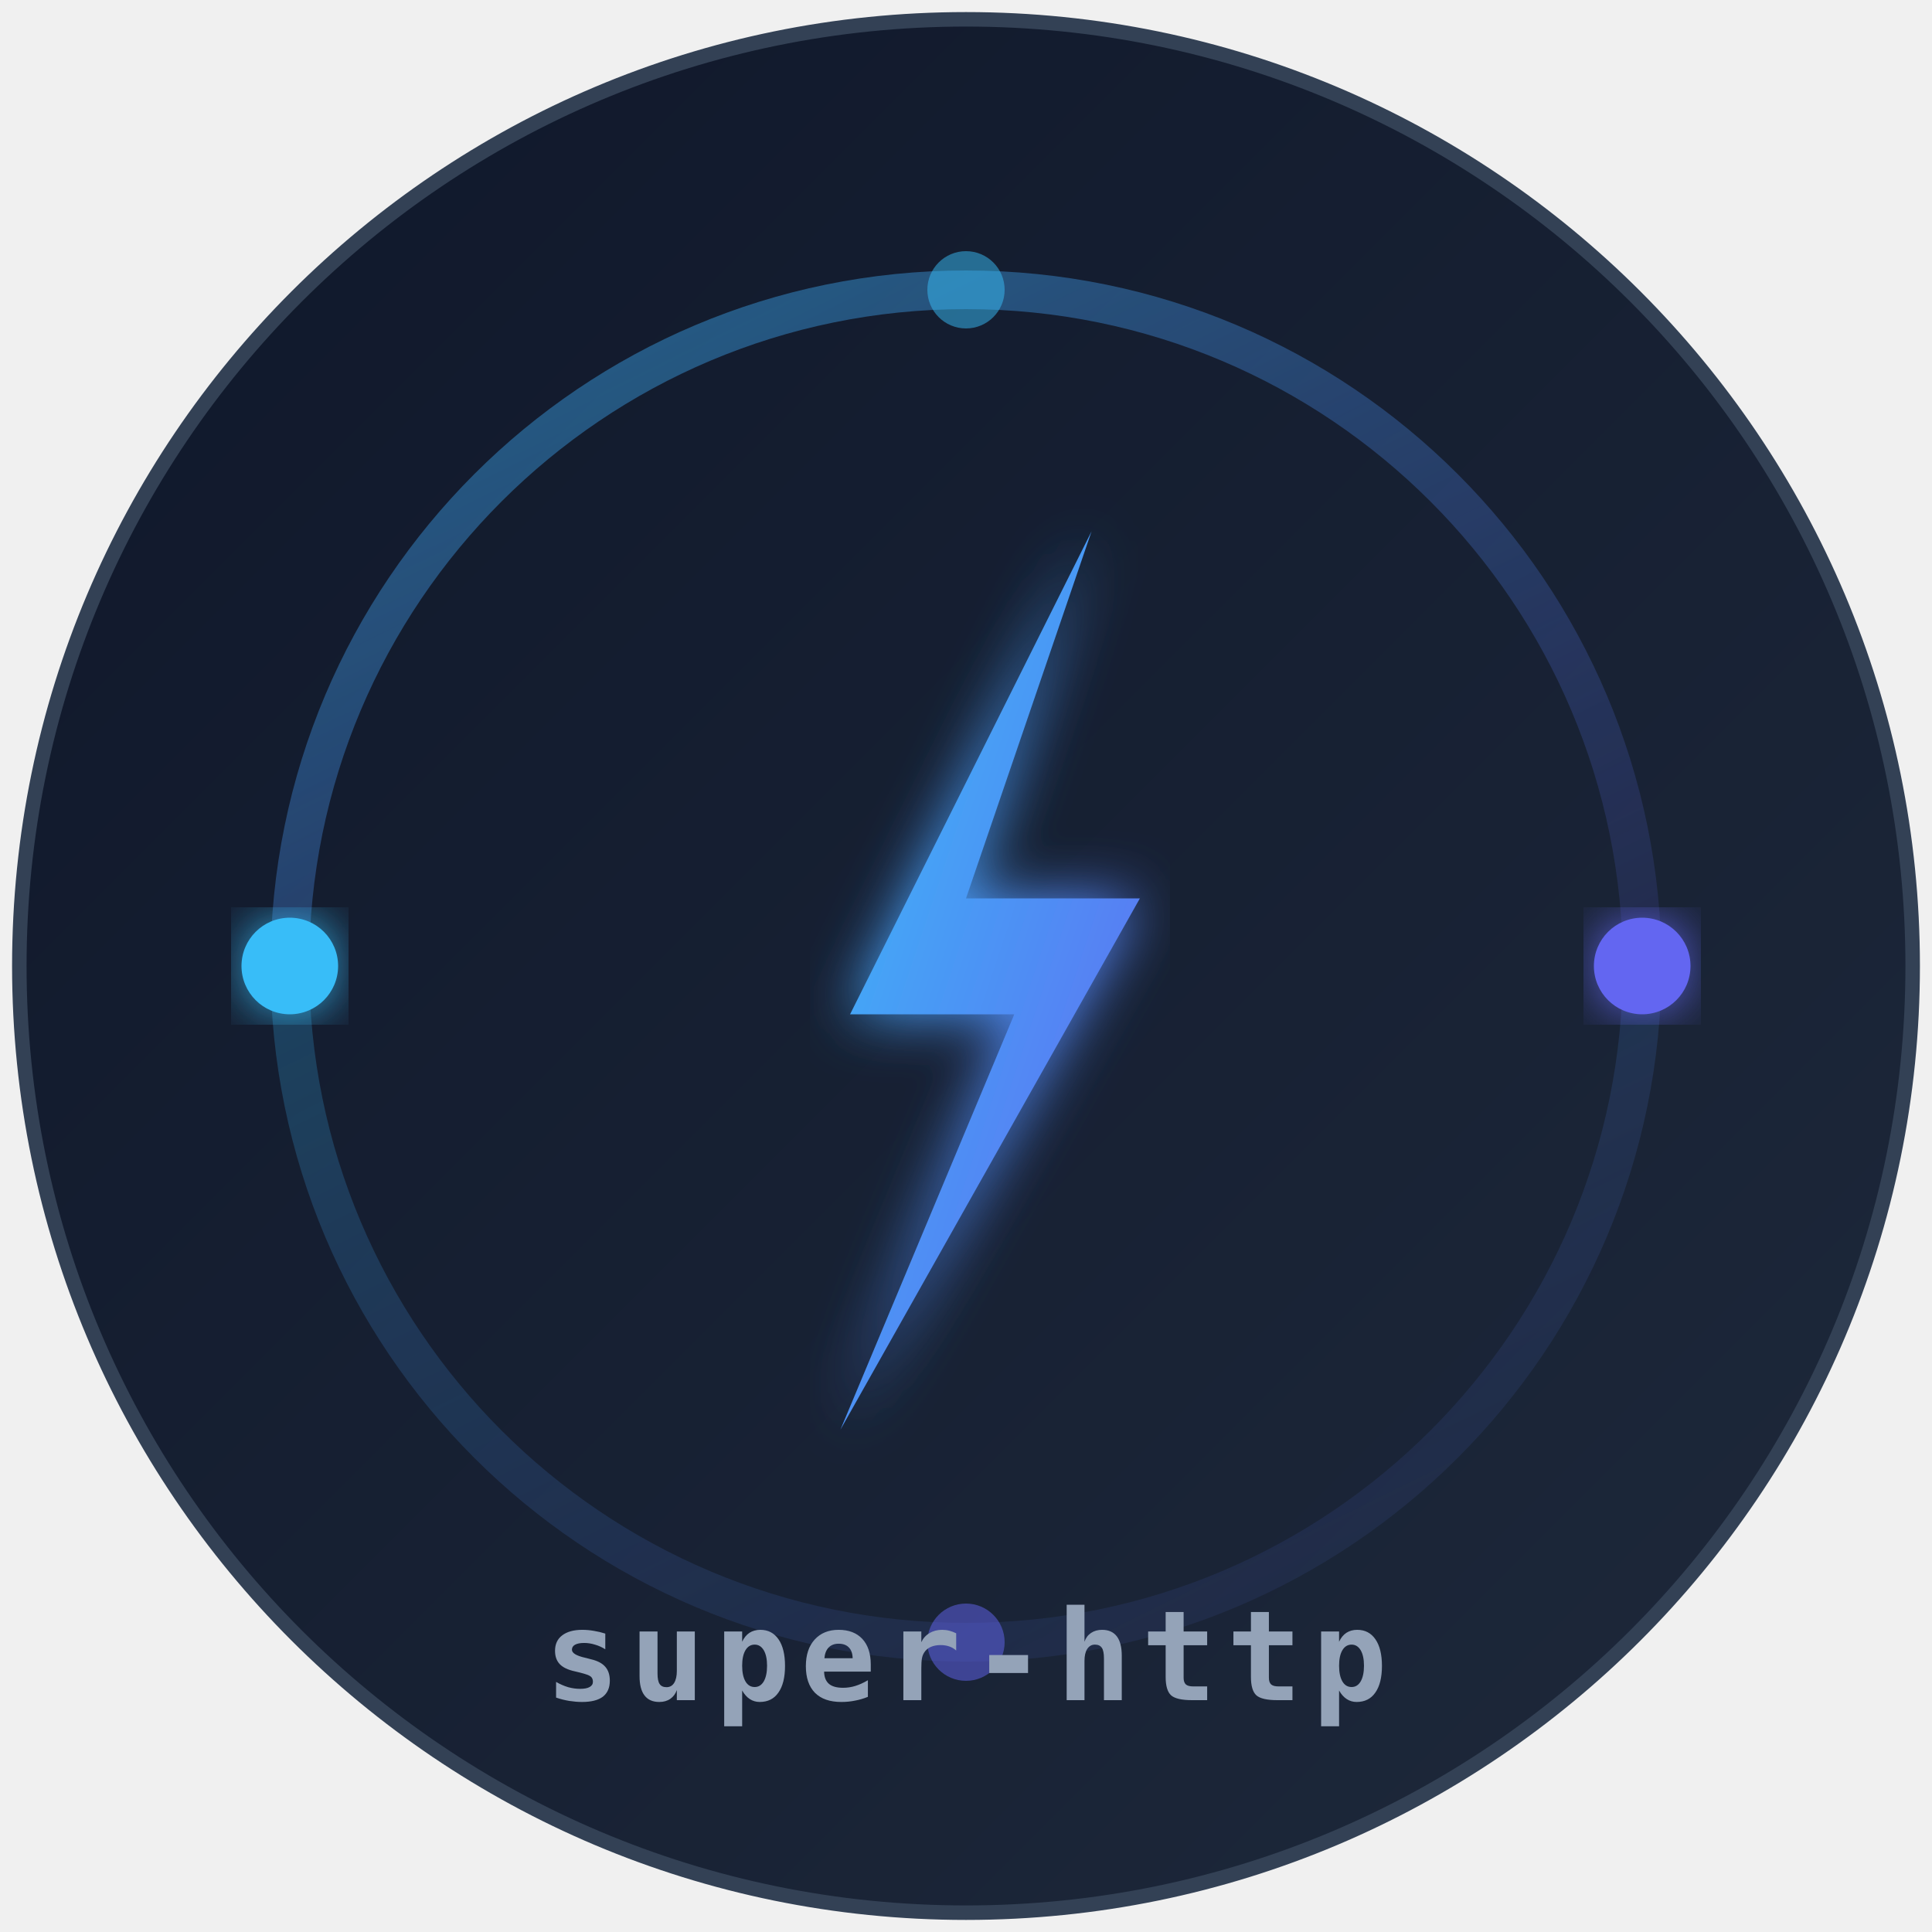
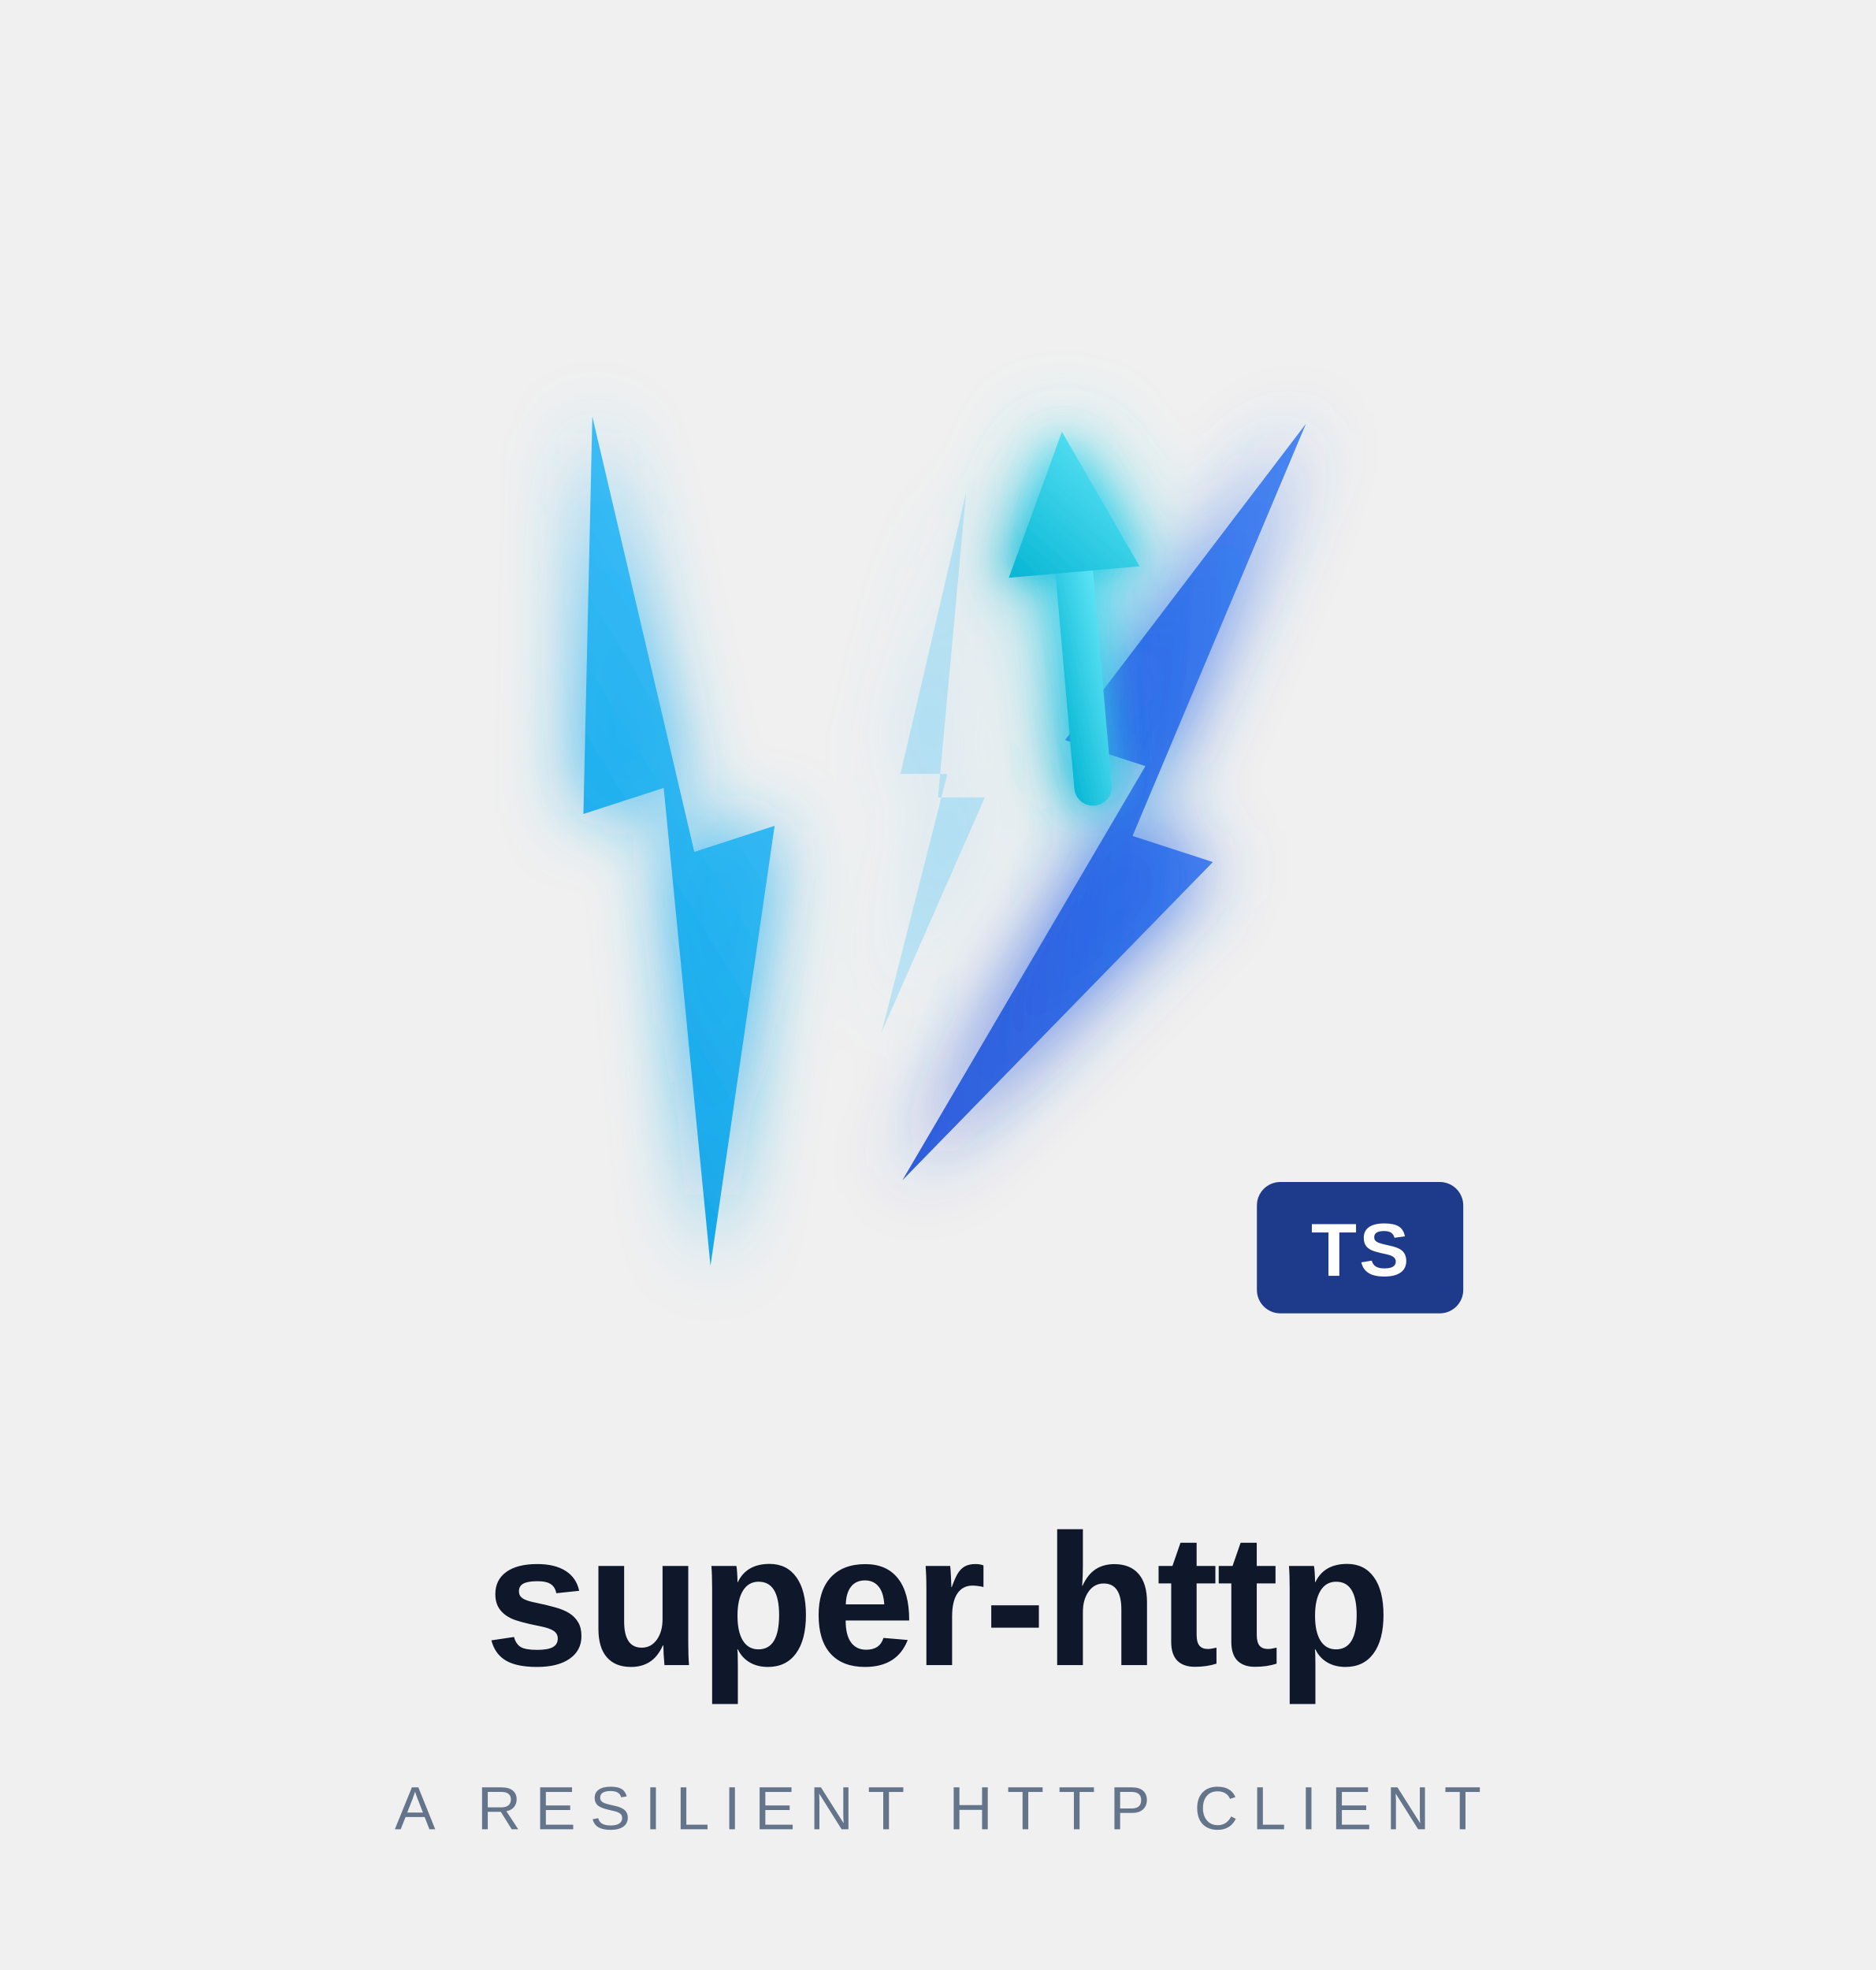
- <svg xmlns="http://www.w3.org/2000/svg" viewBox="0 0 200 200" width="200" height="200">
+ <svg xmlns="http://www.w3.org/2000/svg" viewBox="0 0 400 420" width="400" height="420">
  <defs>
-     <linearGradient id="bg" x1="0%" y1="0%" x2="100%" y2="100%">
-       <stop offset="0%" style="stop-color:#0f172a" />
-       <stop offset="100%" style="stop-color:#1e293b" />
+     <linearGradient id="grad1" x1="0%" y1="100%" x2="100%" y2="0%">
+       <stop offset="0%" style="stop-color:#0ea5e9" />
+       <stop offset="100%" style="stop-color:#38bdf8" />
    </linearGradient>
-     <linearGradient id="bolt" x1="0%" y1="0%" x2="100%" y2="100%">
-       <stop offset="0%" style="stop-color:#38bdf8" />
-       <stop offset="100%" style="stop-color:#6366f1" />
+     <linearGradient id="grad2" x1="0%" y1="100%" x2="100%" y2="0%">
+       <stop offset="0%" style="stop-color:#1d4ed8" />
+       <stop offset="100%" style="stop-color:#3b82f6" />
    </linearGradient>
-     <linearGradient id="arc" x1="0%" y1="0%" x2="100%" y2="100%">
-       <stop offset="0%" style="stop-color:#38bdf8;stop-opacity:0.8" />
-       <stop offset="100%" style="stop-color:#6366f1;stop-opacity:0.2" />
+     <linearGradient id="grad3" x1="0%" y1="100%" x2="100%" y2="0%">
+       <stop offset="0%" style="stop-color:#06b6d4" />
+       <stop offset="100%" style="stop-color:#67e8f9" />
    </linearGradient>
-     <filter id="glow">
-       <feGaussianBlur stdDeviation="3" result="blur" />
-       <feComposite in="SourceGraphic" in2="blur" operator="over" />
+     <filter id="glow" x="-20%" y="-20%" width="140%" height="140%">
+       <feGaussianBlur stdDeviation="4" result="blur" />
+       <feMerge>
+         <feMergeNode in="blur" />
+         <feMergeNode in="SourceGraphic" />
+       </feMerge>
+     </filter>
+     <filter id="softglow" x="-30%" y="-30%" width="160%" height="160%">
+       <feGaussianBlur stdDeviation="8" result="blur" />
+       <feMerge>
+         <feMergeNode in="blur" />
+         <feMergeNode in="SourceGraphic" />
+       </feMerge>
    </filter>
  </defs>
-   <circle cx="100" cy="100" r="98" fill="url(#bg)" stroke="#334155" stroke-width="1.5" />
-   <path d="M 30 100 A 70 70 0 0 1 170 100" fill="none" stroke="url(#arc)" stroke-width="4" stroke-linecap="round" opacity="0.6" />
-   <path d="M 30 100 A 70 70 0 0 0 170 100" fill="none" stroke="url(#arc)" stroke-width="4" stroke-linecap="round" opacity="0.3" />
-   <circle cx="30" cy="100" r="5" fill="#38bdf8" filter="url(#glow)" />
-   <circle cx="170" cy="100" r="5" fill="#6366f1" filter="url(#glow)" />
-   <circle cx="100" cy="30" r="4" fill="#38bdf8" opacity="0.5" />
-   <circle cx="100" cy="170" r="4" fill="#6366f1" opacity="0.5" />
-   <path d="M 113 55 L 88 105 L 105 105 L 87 148 L 118 93 L 100 93 Z" fill="url(#bolt)" filter="url(#glow)" />
-   <text x="100" y="176" font-family="'SF Mono', 'Fira Code', monospace" font-size="13" font-weight="700" fill="#94a3b8" text-anchor="middle" letter-spacing="1">
+   <g transform="translate(200, 170)" filter="url(#softglow)">
+     <g transform="rotate(-18) translate(-55, -10)">
+       <path d="M 10 -90                L -18 -10                L  0  -10                L -22  90                L  20   5                L   2   5                Z" fill="url(#grad1)" opacity="0.95" />
+     </g>
+     <g transform="rotate(18) translate(40, -10)">
+       <path d="M 10 -90                L -18 -10                L  0  -10                L -22  90                L  20   5                L   2   5                Z" fill="url(#grad2)" opacity="0.90" />
+     </g>
+     <g transform="translate(-8, -5)">
+       <path d="M 14 -60                L  0   0                L  10  0                L -4  55                L  18  5                L   8  5                Z" fill="#60c8f5" opacity="0.35" />
+     </g>
+     <g transform="translate(28, -60) rotate(-5)" filter="url(#glow)">
+       <rect x="-4" y="0" width="8" height="62" rx="4" fill="url(#grad3)" />
+       <polygon points="0,-18 -14,12 14,12" fill="url(#grad3)" />
+     </g>
+   </g>
+   <g transform="translate(268, 252)">
+     <rect x="0" y="0" width="44" height="28" rx="5" fill="#1e3a8a" />
+     <text x="22" y="20" font-family="'SF Pro Display','Segoe UI',Arial,sans-serif" font-size="16" font-weight="900" fill="white" text-anchor="middle" letter-spacing="0.5">TS</text>
+   </g>
+   <text x="200" y="355" font-family="'SF Pro Display','Segoe UI',Arial,sans-serif" font-size="40" font-weight="900" fill="#0f172a" text-anchor="middle" letter-spacing="-0.5">
    super-http
  </text>
+   <text x="200" y="390" font-family="'SF Pro Display','Segoe UI',Arial,sans-serif" font-size="13" font-weight="500" fill="#64748b" text-anchor="middle" letter-spacing="3">
+     A RESILIENT HTTP CLIENT
+   </text>
</svg>
